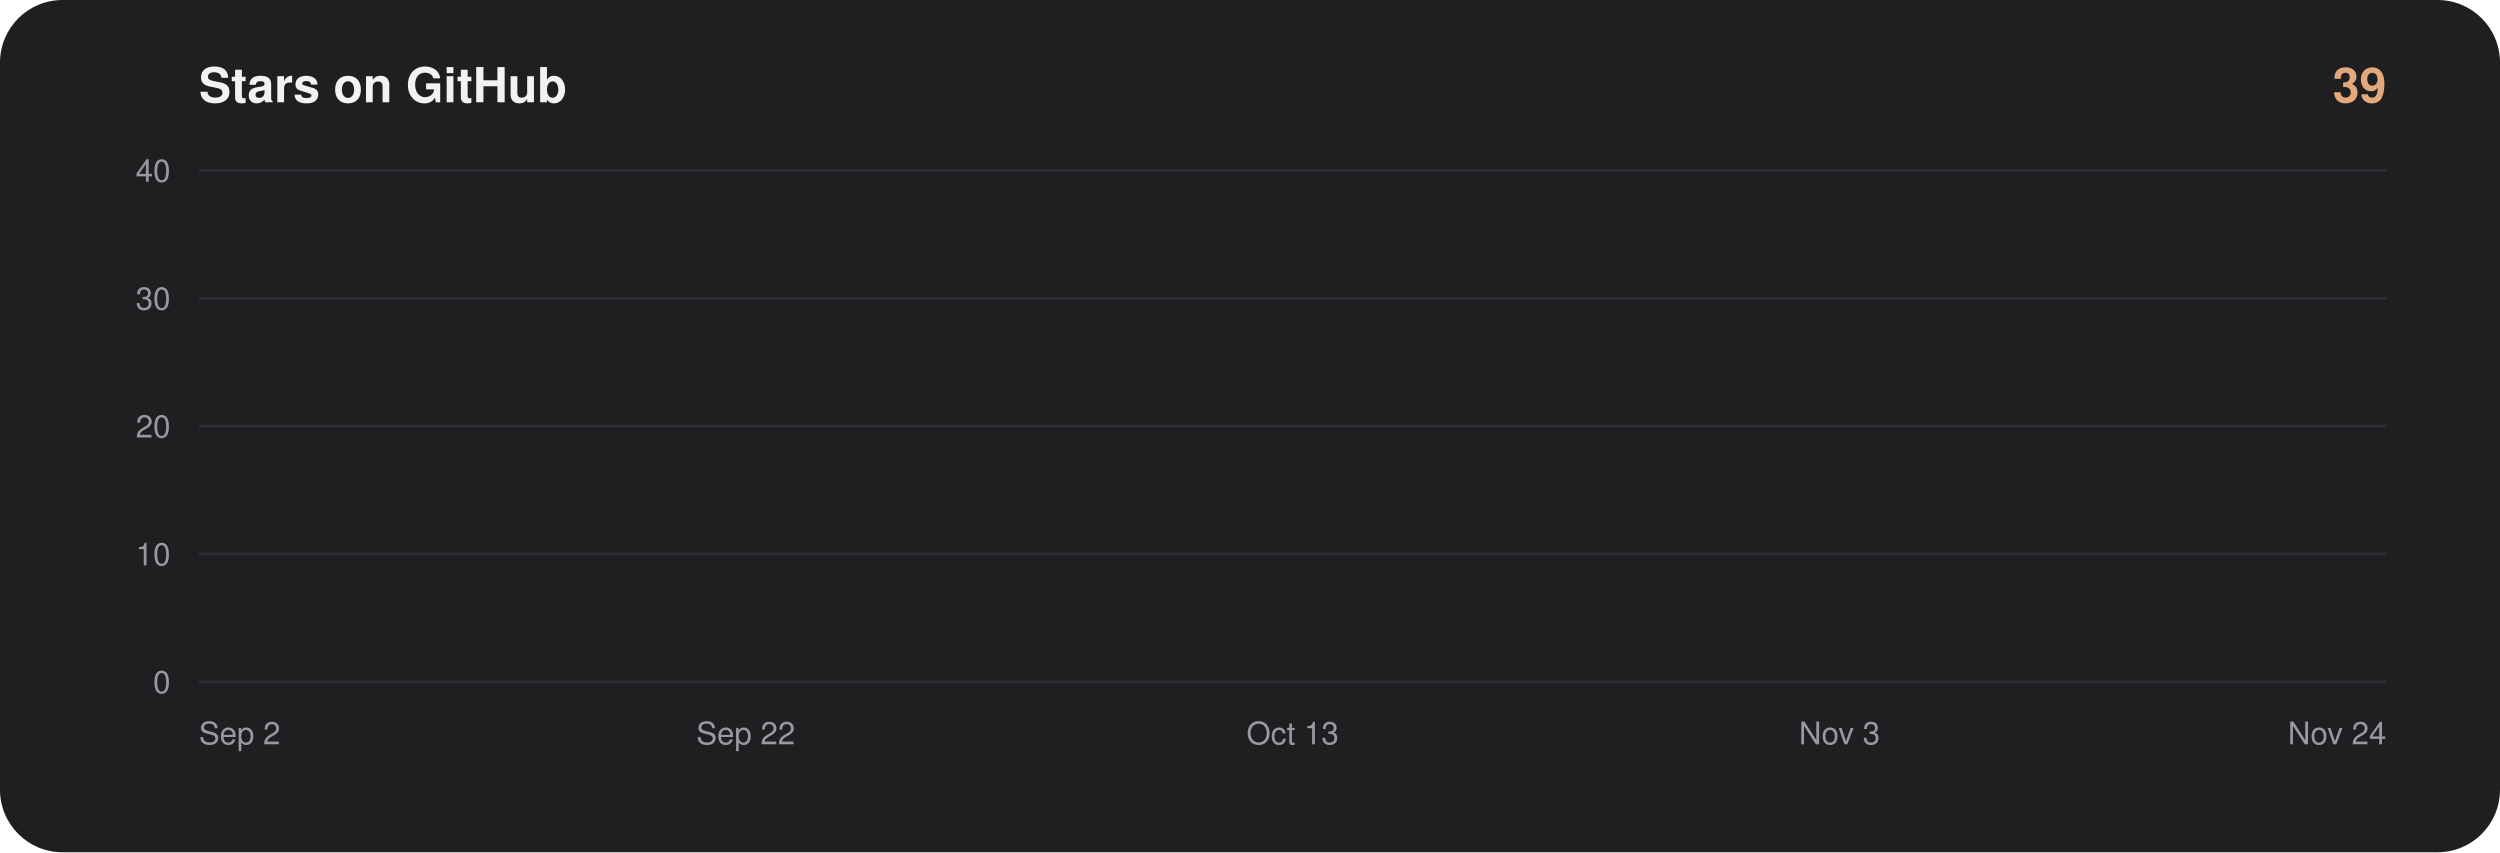
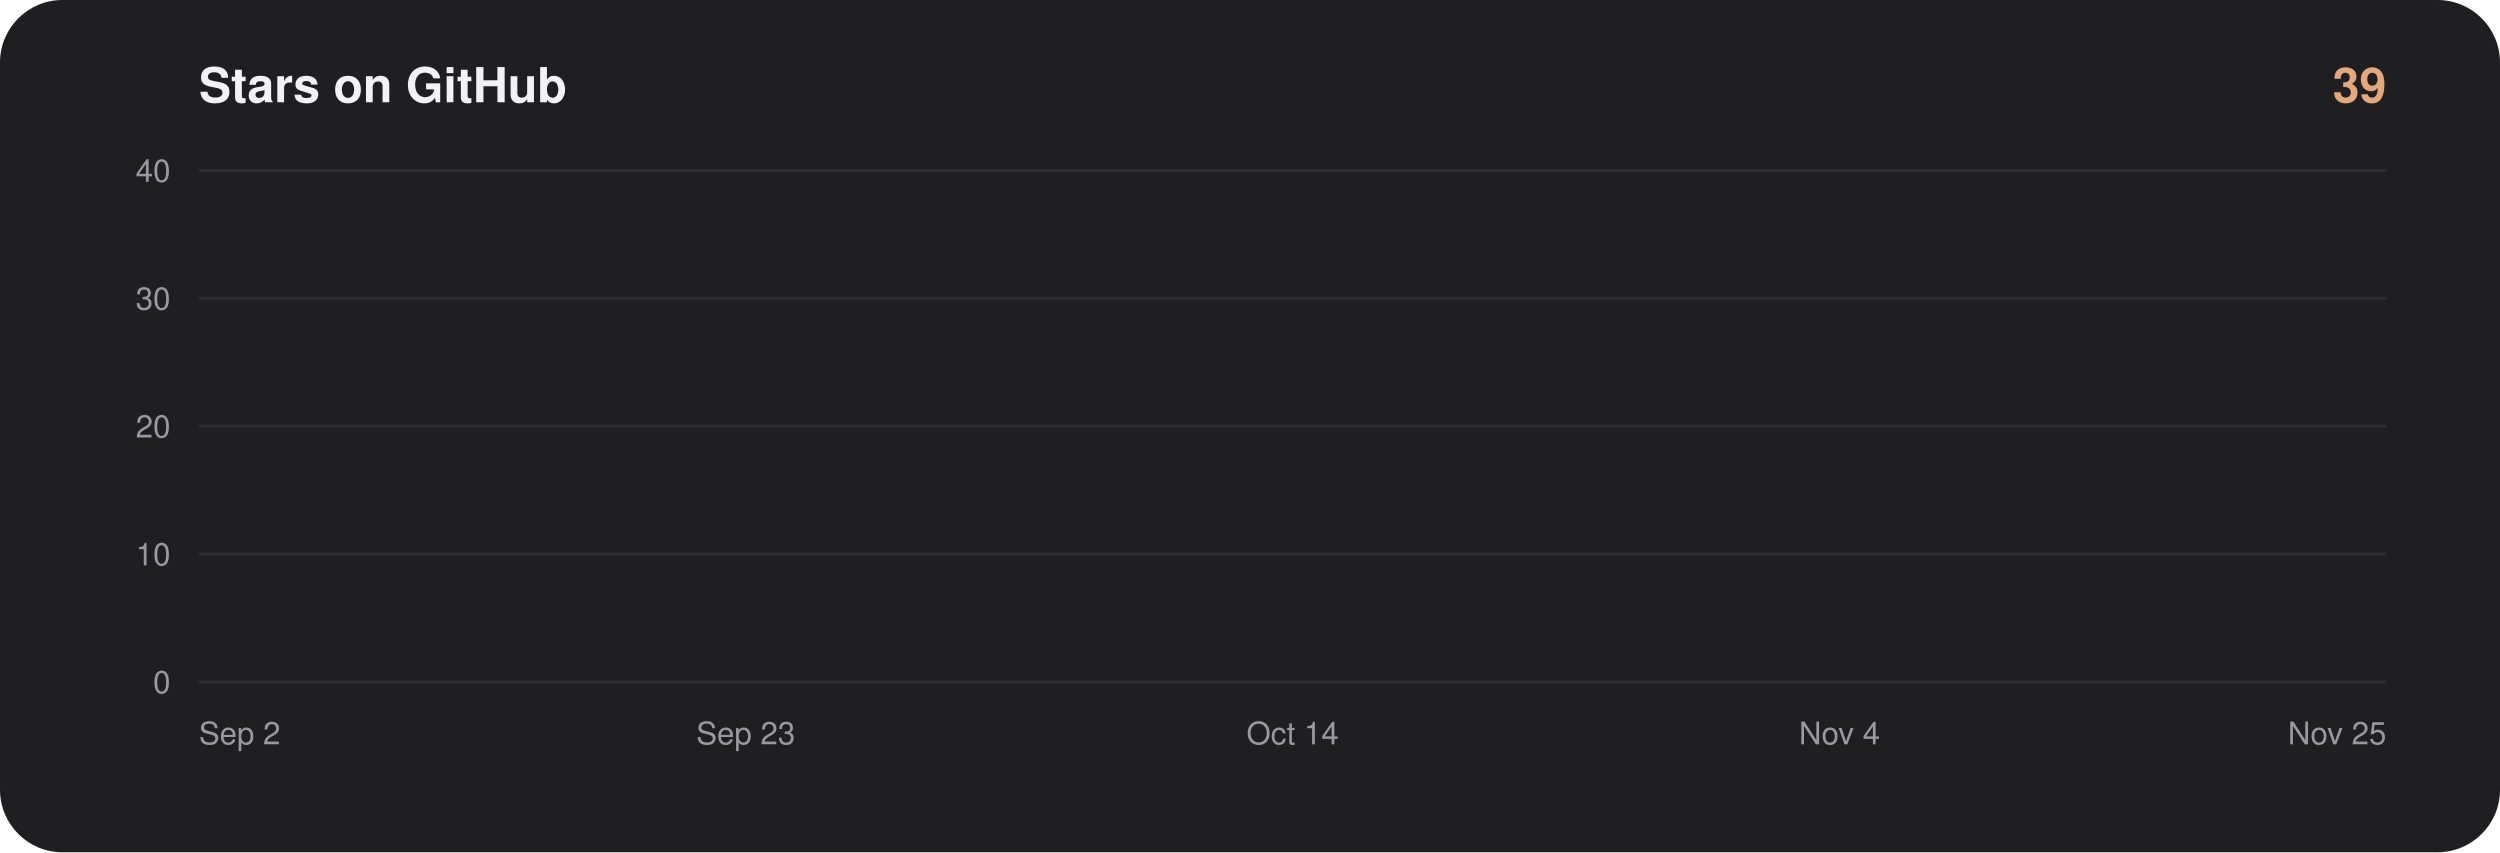
<svg xmlns="http://www.w3.org/2000/svg" width="880" height="300" viewBox="0 0 880 300">
  <style>text{font-family:-apple-system,Segoe UI,Helvetica,Arial,sans-serif}.l{stroke-dasharray:2400;stroke-dashoffset:2400;animation:d 1.6s cubic-bezier(.2,.8,.2,1) forwards}.a{opacity:0;animation:f .8s .6s ease forwards}@keyframes d{to{stroke-dashoffset:0}}@keyframes f{to{opacity:1}}@media (prefers-reduced-motion:reduce){.l{animation:none;stroke-dashoffset:0}.a{animation:none;opacity:1}}</style>
  <defs>
    <linearGradient id="g" x1="0" y1="0" x2="0" y2="1">
      <stop offset="0" stop-color="#E3A97C" stop-opacity=".28" />
      <stop offset="1" stop-color="#E3A97C" stop-opacity="0" />
    </linearGradient>
  </defs>
  <rect width="880" height="300" rx="22" fill="#1F1F22" />
  <text x="70" y="36" font-size="17" font-weight="650" fill="#F2F1F4">Stars on GitHub</text>
  <text x="840" y="36" font-size="17" font-weight="650" fill="#E3A97C" text-anchor="end">39</text>
  <line x1="70" x2="840" y1="240.0" y2="240.0" stroke="#2E2D33" />
  <text x="60" y="244.0" font-size="11" fill="#9A99A2" text-anchor="end">0</text>
  <line x1="70" x2="840" y1="195.0" y2="195.0" stroke="#2E2D33" />
  <text x="60" y="199.0" font-size="11" fill="#9A99A2" text-anchor="end">10</text>
  <line x1="70" x2="840" y1="150.0" y2="150.0" stroke="#2E2D33" />
  <text x="60" y="154.0" font-size="11" fill="#9A99A2" text-anchor="end">20</text>
  <line x1="70" x2="840" y1="105.0" y2="105.0" stroke="#2E2D33" />
  <text x="60" y="109.0" font-size="11" fill="#9A99A2" text-anchor="end">30</text>
  <line x1="70" x2="840" y1="60.0" y2="60.0" stroke="#2E2D33" />
  <text x="60" y="64.0" font-size="11" fill="#9A99A2" text-anchor="end">40</text>
  <text x="70.0" y="262" font-size="11" fill="#9A99A2" text-anchor="start">Sep 2</text>
-   <text x="262.5" y="262" font-size="11" fill="#9A99A2" text-anchor="middle">Sep 22</text>
-   <text x="455.0" y="262" font-size="11" fill="#9A99A2" text-anchor="middle">Oct 13</text>
-   <text x="647.5" y="262" font-size="11" fill="#9A99A2" text-anchor="middle">Nov 3</text>
-   <text x="840.0" y="262" font-size="11" fill="#9A99A2" text-anchor="end">Nov 24</text>
-   <path class="a" d="M70.0,240.0 H75.1 V235.5 H120.5 V231.0 H120.5 V226.5 H332.8 V222.0 H444.5 V217.5 H444.8 V213.0 H445.0 V208.5 H445.2 V204.0 H445.7 V199.5 H445.8 V195.0 H446.0 V190.5 H447.0 V186.0 H447.3 V181.5 H447.9 V177.0 H448.1 V172.5 H448.2 V168.0 H448.9 V163.5 H449.3 V159.0 H449.6 V154.5 H449.9 V150.0 H449.9 V145.5 H450.0 V141.0 H450.9 V136.5 H451.1 V132.0 H452.6 V127.5 H452.8 V123.0 H453.4 V118.5 H464.0 V114.0 H468.6 V109.5 H468.9 V105.0 H481.2 V100.5 H488.2 V96.0 H492.8 V91.5 H520.6 V87.0 H718.5 V82.5 H794.5 V78.0 H799.0 V73.5 H810.4 V69.0 H813.9 V64.5 H840.0 V240.0 Z" fill="url(#g)" />
-   <path class="l" d="M70.0,240.0 H75.1 V235.5 H120.5 V231.0 H120.5 V226.5 H332.8 V222.0 H444.5 V217.5 H444.8 V213.0 H445.0 V208.5 H445.2 V204.0 H445.7 V199.5 H445.8 V195.0 H446.0 V190.5 H447.0 V186.0 H447.3 V181.5 H447.9 V177.0 H448.1 V172.5 H448.2 V168.0 H448.9 V163.5 H449.3 V159.0 H449.6 V154.5 H449.9 V150.0 H449.9 V145.5 H450.0 V141.0 H450.9 V136.5 H451.1 V132.0 H452.6 V127.5 H452.8 V123.0 H453.4 V118.5 H464.0 V114.0 H468.6 V109.5 H468.9 V105.0 H481.2 V100.5 H488.2 V96.0 H492.8 V91.5 H520.6 V87.0 H718.5 V82.5 H794.5 V78.0 H799.0 V73.5 H810.4 V69.0 H813.9 V64.5 H840.0" fill="none" stroke="#E3A97C" stroke-width="2.5" stroke-linejoin="round" stroke-linecap="round" />
+   <text x="262.5" y="262" font-size="11" fill="#9A99A2" text-anchor="middle">Sep 23</text>
+   <text x="455.0" y="262" font-size="11" fill="#9A99A2" text-anchor="middle">Oct 14</text>
+   <text x="647.5" y="262" font-size="11" fill="#9A99A2" text-anchor="middle">Nov 4</text>
+   <text x="840.0" y="262" font-size="11" fill="#9A99A2" text-anchor="end">Nov 25</text>
+   <path class="a" d="M70.0,240.0 H75.0 V235.5 H119.9 V231.0 H119.9 V226.5 H329.8 V222.0 H440.3 V217.5 H440.5 V213.0 H440.7 V208.5 H440.9 V204.0 H441.4 V199.5 H441.5 V195.0 H441.7 V190.5 H442.7 V186.0 H443.0 V181.5 H443.6 V177.0 H443.7 V172.5 H443.9 V168.0 H444.6 V163.5 H444.9 V159.0 H445.3 V154.5 H445.6 V150.0 H445.6 V145.5 H445.6 V141.0 H446.5 V136.5 H446.8 V132.0 H448.3 V127.5 H448.4 V123.0 H449.0 V118.5 H459.5 V114.0 H464.0 V109.5 H464.3 V105.0 H476.5 V100.5 H483.5 V96.0 H488.0 V91.5 H515.5 V87.0 H711.1 V82.5 H786.3 V78.0 H790.6 V73.5 H801.9 V69.0 H805.4 V64.5 H840.0 V240.0 Z" fill="url(#g)" />
+   <path class="l" d="M70.0,240.0 H75.0 V235.5 H119.9 V231.0 H119.9 V226.5 H329.8 V222.0 H440.3 V217.5 H440.5 V213.0 H440.7 V208.5 H440.9 V204.0 H441.4 V199.5 H441.5 V195.0 H441.7 V190.5 H442.7 V186.0 H443.0 V181.5 H443.6 V177.0 H443.7 V172.5 H443.9 V168.0 H444.6 V163.5 H444.9 V159.0 H445.3 V154.5 H445.6 V150.0 H445.6 V145.5 H445.6 V141.0 H446.5 V136.5 H446.8 V132.0 H448.3 V127.5 H448.4 V123.0 H449.0 V118.5 H459.5 V114.0 H464.0 V109.5 H464.3 V105.0 H476.5 V100.5 H483.5 V96.0 H488.0 V91.5 H515.5 V87.0 H711.1 V82.5 H786.3 V78.0 H790.6 V73.5 H801.9 V69.0 H805.4 V64.5 H840.0" fill="none" stroke="#E3A97C" stroke-width="2.5" stroke-linejoin="round" stroke-linecap="round" />
  <circle class="a" cx="840.0" cy="64.5" r="4.5" fill="#E3A97C" />
</svg>
